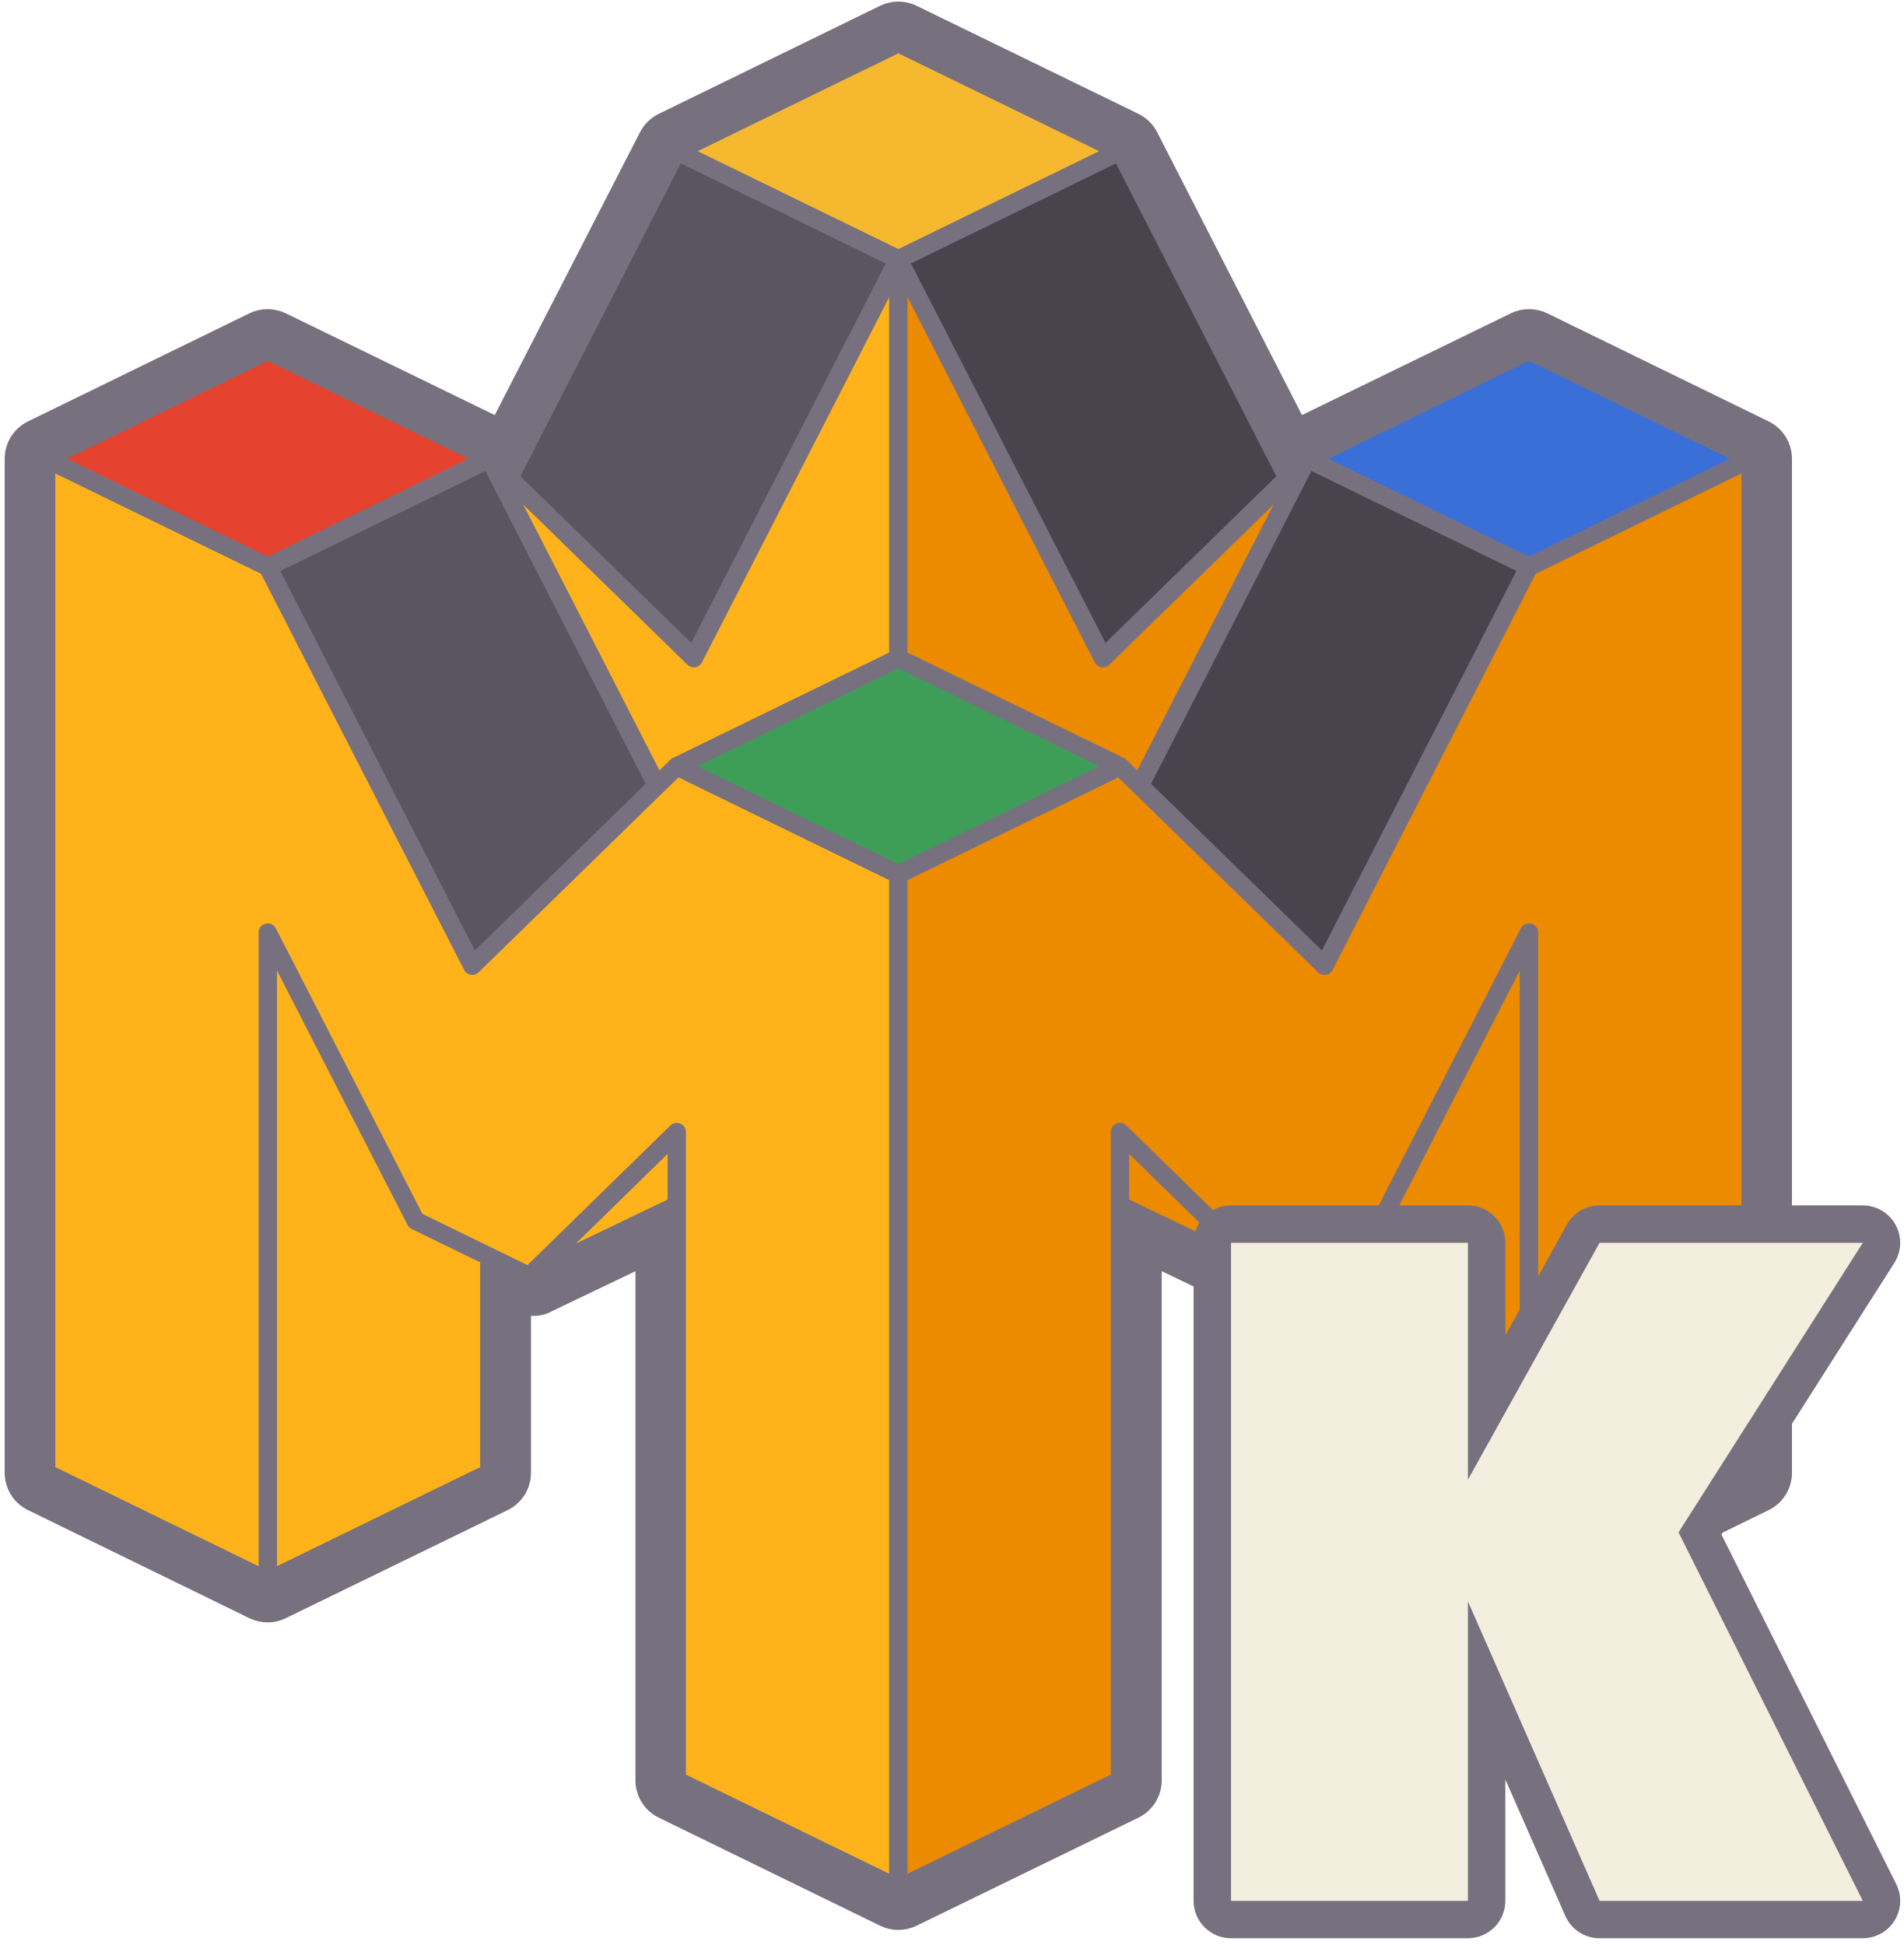
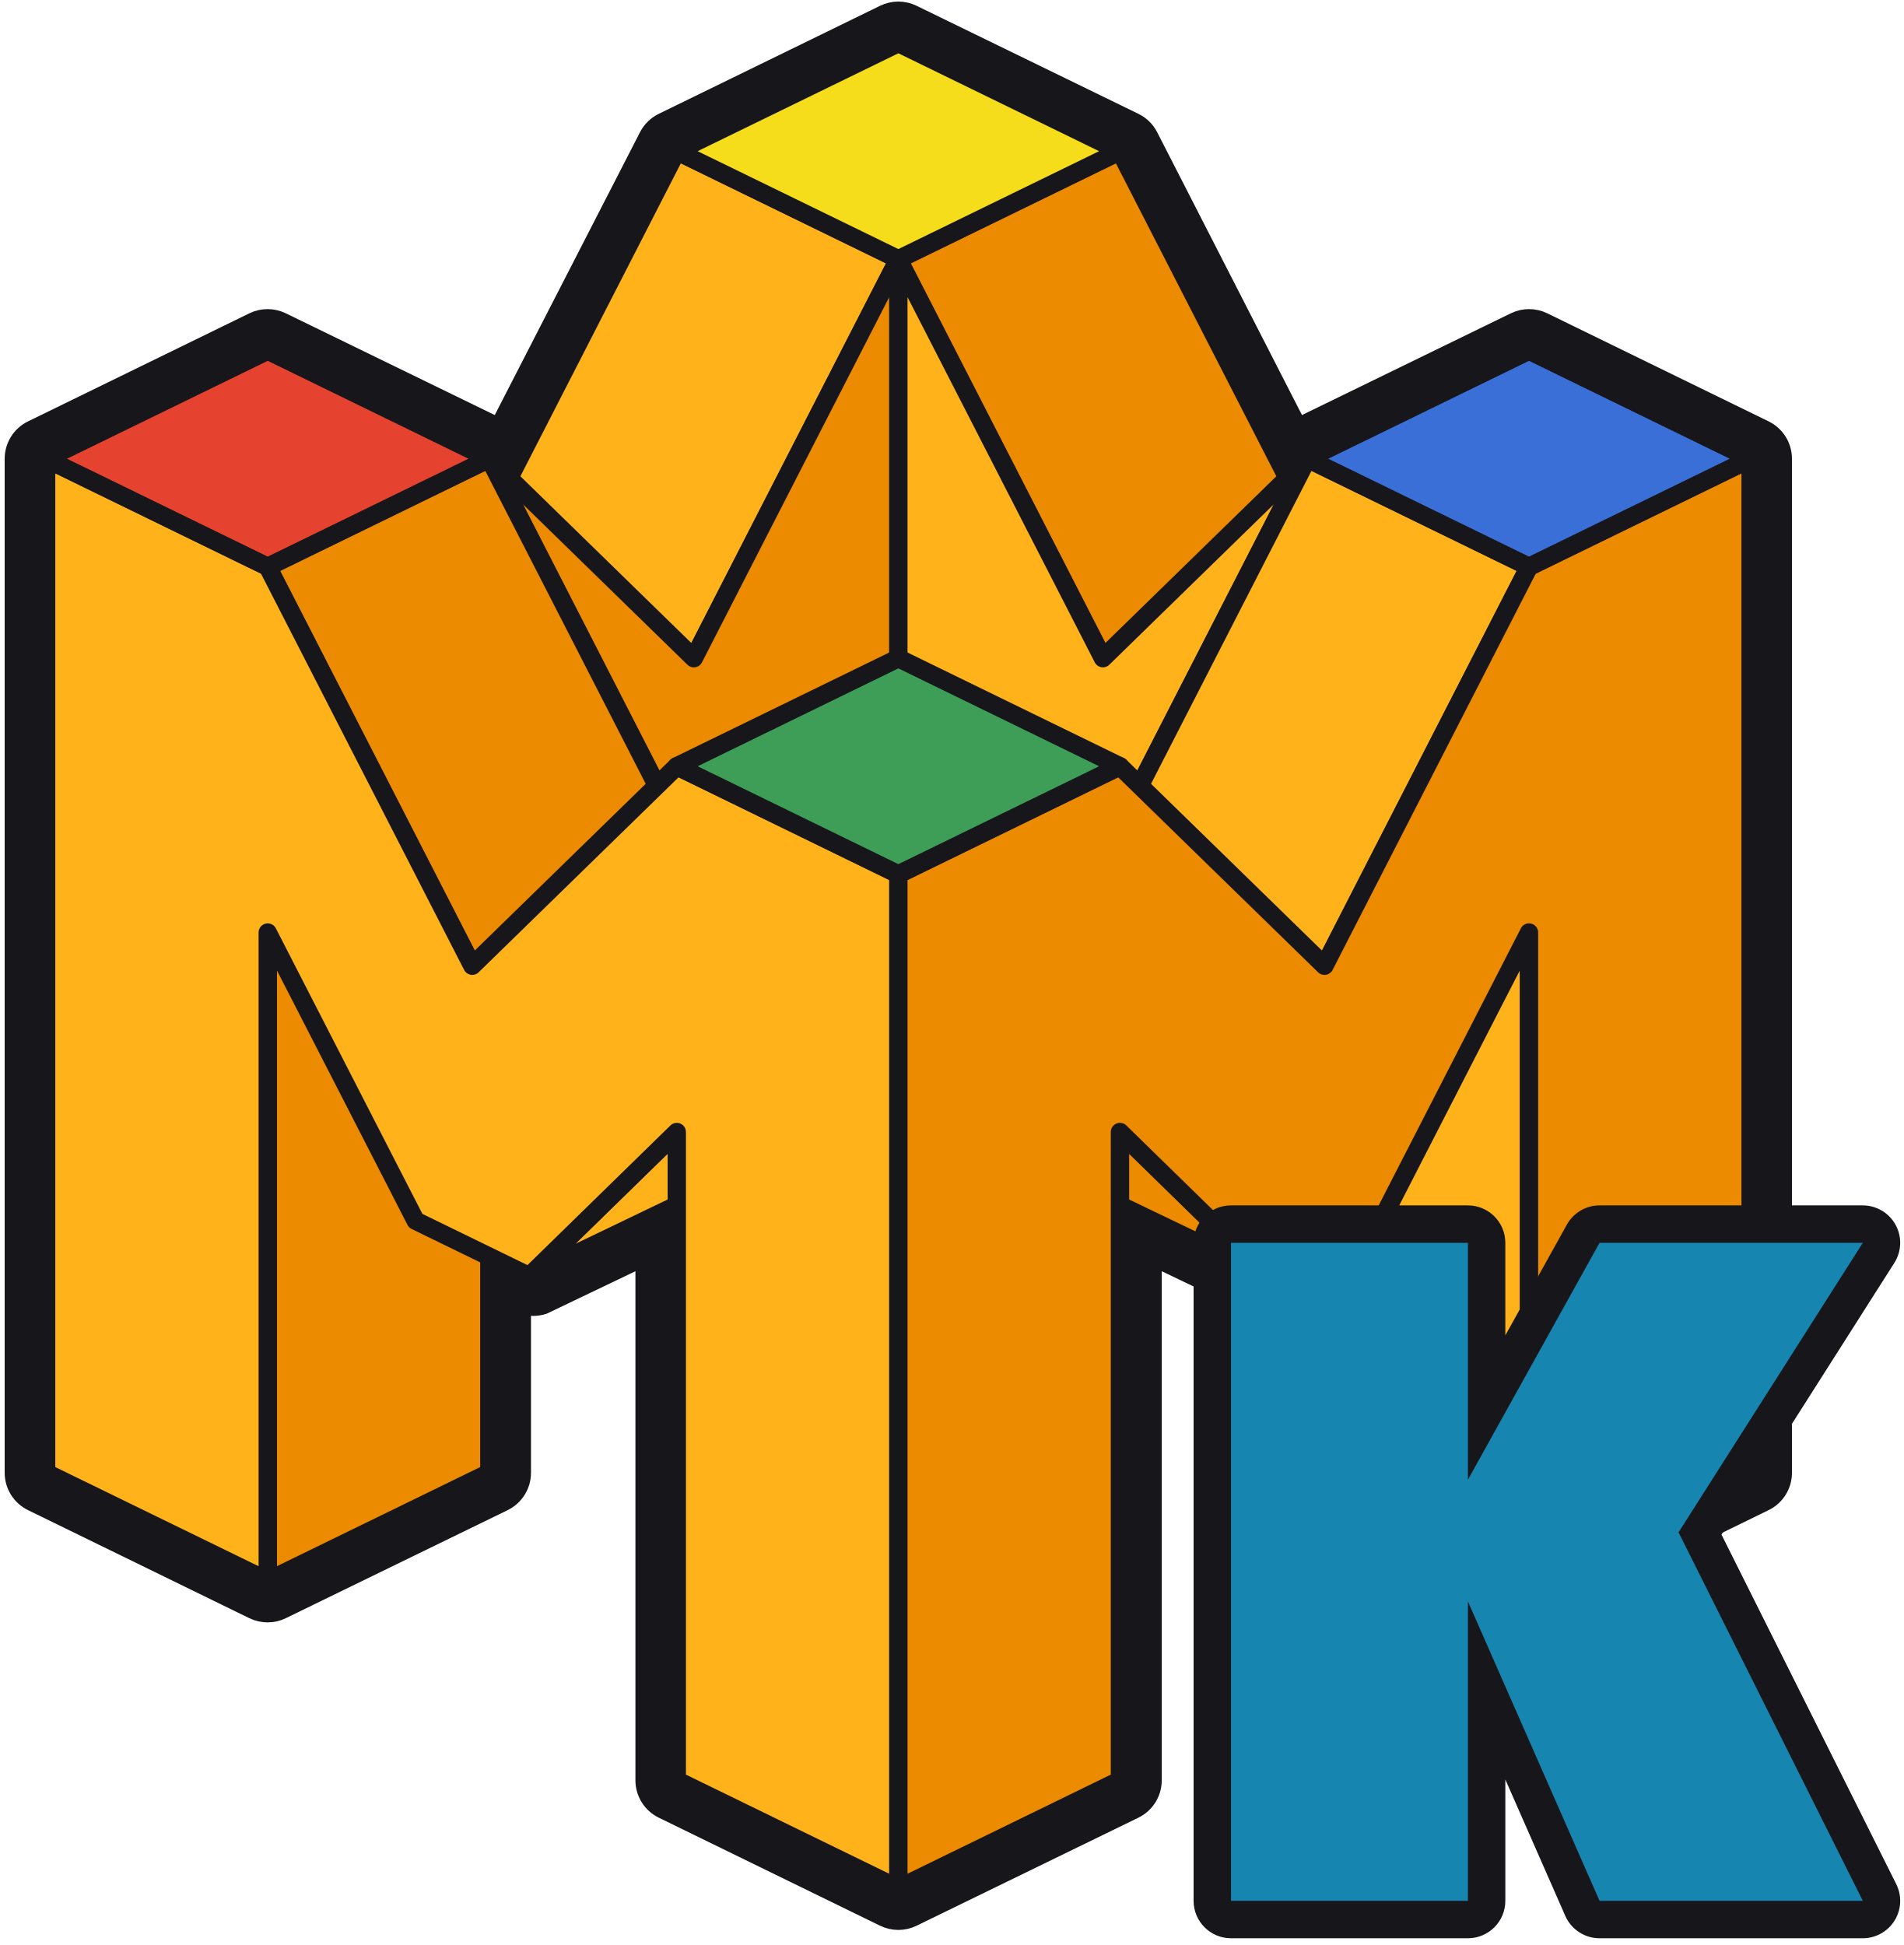
<svg xmlns="http://www.w3.org/2000/svg" viewBox="8.5 4.5 114.5 117">
-   <path d="m 63.406,5.295 a 2,2 0 0 0 -1.752,0.002 l -13.312,6.5 a 2,2 0 0 0 -0.902,0.883 L 38.479,30.131 25.469,23.795 a 2,2 0 0 0 -1.752,0.002 l -13.312,6.5 A 2,2 0 0 0 9.281,32.094 v 61 a 2,2 0 0 0 1.123,1.797 l 13.312,6.5 a 2,2 0 0 0 1.752,0.002 L 38.812,94.893 a 2,2 0 0 0 1.125,-1.799 V 83.053 a 2,2 0 0 0 1.27,0.002 l 6.012,-2.879 v 31.418 a 2,2 0 0 0 1.123,1.797 l 13.312,6.5 a 2,2 0 0 0 1.752,0.002 l 13.344,-6.5 a 2,2 0 0 0 1.125,-1.799 V 80.176 l 6.012,2.879 A 2,2 0 0 0 85.125,83.051 V 93.094 a 2,2 0 0 0 1.125,1.799 l 13.344,6.5 a 2,2 0 0 0 1.752,-0.002 l 13.312,-6.5 a 2,2 0 0 0 1.123,-1.797 v -61 a 2,2 0 0 0 -1.123,-1.797 l -13.312,-6.5 a 2,2 0 0 0 -1.752,-0.002 L 86.588,30.131 77.656,12.682 A 2,2 0 0 0 76.75,11.795 Z" fill="#77717F" stroke="#77717F" stroke-width="1" stroke-linejoin="round" />
-   <path d="m 62.534,20.094 -13.327,-6.5 -12.302,24 13.327,6.5 z" fill="#5A5661" stroke="#77717F" stroke-width="1.1" stroke-linejoin="round" />
-   <path d="m 62.534,44.094 v -24 l -12.302,24 -12.302,-12 10.252,20 14.352,-8 z" fill="#FFB21A" stroke="#77717F" stroke-width="1.1" stroke-linejoin="round" />
-   <path d="m 24.604,38.594 13.327,-6.5 12.302,24 -13.327,6.5 z" fill="#5A5661" stroke="#77717F" stroke-width="1.1" stroke-linejoin="round" />
-   <path d="M 40.333,81.265 49.207,77 v -4.406 z" fill="#FFB21A" stroke="#77717F" stroke-width="1.1" stroke-linejoin="round" />
-   <path d="M 37.931,80.094 V 93.094 l -13.327,6.5 V 60.594 z" fill="#FFB21A" stroke="#77717F" stroke-width="1.1" stroke-linejoin="round" />
-   <path d="m 49.207,111.594 13.327,6.5 v -61 l -13.327,-6.5 -12.302,12 -12.302,-24 -13.327,-6.5 v 61 l 13.327,6.5 v -39 l 8.897,17.339 6.832,3.332 8.875,-8.671 z" fill="#FFB21A" stroke="#77717F" stroke-width="1.1" stroke-linejoin="round" />
-   <path d="m 62.534,20.094 13.327,-6.5 12.302,24 -13.327,6.5 z" fill="#48444E" stroke="#77717F" stroke-width="1.1" stroke-linejoin="round" />
-   <path d="m 62.534,44.094 v -24 l 12.302,24 12.302,-12 -10.252,20 -14.352,-8 z" fill="#EC8A00" stroke="#77717F" stroke-width="1.1" stroke-linejoin="round" />
-   <path d="m 100.465,38.594 -13.327,-6.5 -12.302,24 13.327,6.5 z" fill="#48444E" stroke="#77717F" stroke-width="1.1" stroke-linejoin="round" />
-   <path d="M 84.736,81.265 75.861,77 v -4.406 z" fill="#EC8A00" stroke="#77717F" stroke-width="1.1" stroke-linejoin="round" />
-   <path d="M 87.138,80.094 V 93.094 l 13.327,6.5 V 60.594 z" fill="#EC8A00" stroke="#77717F" stroke-width="1.1" stroke-linejoin="round" />
-   <path d="m 75.861,111.594 -13.327,6.5 v -61 l 13.327,-6.5 12.302,12 12.302,-24 13.327,-6.5 v 61 l -13.327,6.5 v -39 L 91.568,77.933 84.736,81.265 75.861,72.594 Z" fill="#EC8A00" stroke="#77717F" stroke-width="1.1" stroke-linejoin="round" />
-   <path d="m 62.534,20.094 -13.327,-6.5 13.327,-6.5 13.327,6.5 z" fill="#F5B82E" stroke="#77717F" stroke-width="1.1" stroke-linejoin="round" />
-   <path d="m 24.604,38.594 -13.327,-6.5 13.327,-6.5 13.327,6.5 z" fill="#E5432F" stroke="#77717F" stroke-width="1.1" stroke-linejoin="round" />
-   <path d="m 100.465,38.594 13.327,-6.5 -13.327,-6.5 -13.327,6.5 z" fill="#3A6FD8" stroke="#77717F" stroke-width="1.1" stroke-linejoin="round" />
-   <path d="m 62.534,57.094 -13.327,-6.5 13.327,-6.5 13.327,6.5 z" fill="#3E9E57" stroke="#77717F" stroke-width="1.1" stroke-linejoin="round" />
-   <path d="m 82.541,77.01 a 2.25,2.25 0 0 0 -2.25,2.25 v 39.584 a 2.25,2.25 0 0 0 2.25,2.25 h 14.25 a 2.25,2.25 0 0 0 2.25,-2.25 v -7.299 l 3.607,8.205 a 2.25,2.25 0 0 0 2.061,1.344 h 15.832 a 2.25,2.25 0 0 0 2.012,-3.256 l -10.512,-21.027 10.398,-16.344 a 2.25,2.25 0 0 0 -1.898,-3.457 h -15.832 a 2.25,2.25 0 0 0 -1.967,1.156 l -3.701,6.66 v -5.566 a 2.25,2.25 0 0 0 -2.25,-2.25 z" fill="#77717F" />
-   <path d="M 82.542,118.844 V 79.26 h 14.25 v 14.25 l 7.917,-14.25 h 15.833 l -11.083,17.417 11.083,22.167 h -15.833 l -7.917,-18.01 v 18.01 z" fill="#F4EEDF" />
+   <path d="m 63.406,5.295 a 2,2 0 0 0 -1.752,0.002 l -13.312,6.5 a 2,2 0 0 0 -0.902,0.883 L 38.479,30.131 25.469,23.795 a 2,2 0 0 0 -1.752,0.002 l -13.312,6.5 A 2,2 0 0 0 9.281,32.094 v 61 a 2,2 0 0 0 1.123,1.797 l 13.312,6.5 a 2,2 0 0 0 1.752,0.002 L 38.812,94.893 a 2,2 0 0 0 1.125,-1.799 V 83.053 a 2,2 0 0 0 1.27,0.002 l 6.012,-2.879 v 31.418 a 2,2 0 0 0 1.123,1.797 l 13.312,6.5 a 2,2 0 0 0 1.752,0.002 l 13.344,-6.5 a 2,2 0 0 0 1.125,-1.799 V 80.176 l 6.012,2.879 A 2,2 0 0 0 85.125,83.051 V 93.094 a 2,2 0 0 0 1.125,1.799 l 13.344,6.5 a 2,2 0 0 0 1.752,-0.002 l 13.312,-6.5 a 2,2 0 0 0 1.123,-1.797 v -61 a 2,2 0 0 0 -1.123,-1.797 l -13.312,-6.5 a 2,2 0 0 0 -1.752,-0.002 L 86.588,30.131 77.656,12.682 A 2,2 0 0 0 76.75,11.795 Z" fill="#17161A" stroke="#17161A" stroke-width="1" stroke-linejoin="round" />
+   <path d="m 62.534,20.094 -13.327,-6.5 -12.302,24 13.327,6.5 z" fill="#FFB21A" stroke="#17161A" stroke-width="1.1" stroke-linejoin="round" />
+   <path d="m 62.534,44.094 v -24 l -12.302,24 -12.302,-12 10.252,20 14.352,-8 z" fill="#EC8A00" stroke="#17161A" stroke-width="1.1" stroke-linejoin="round" />
+   <path d="m 24.604,38.594 13.327,-6.5 12.302,24 -13.327,6.5 z" fill="#EC8A00" stroke="#17161A" stroke-width="1.1" stroke-linejoin="round" />
+   <path d="M 40.333,81.265 49.207,77 v -4.406 z" fill="#FFB21A" stroke="#17161A" stroke-width="1.1" stroke-linejoin="round" />
+   <path d="M 37.931,80.094 V 93.094 l -13.327,6.5 V 60.594 z" fill="#EC8A00" stroke="#17161A" stroke-width="1.1" stroke-linejoin="round" />
+   <path d="m 49.207,111.594 13.327,6.5 v -61 l -13.327,-6.5 -12.302,12 -12.302,-24 -13.327,-6.5 v 61 l 13.327,6.5 v -39 l 8.897,17.339 6.832,3.332 8.875,-8.671 z" fill="#FFB21A" stroke="#17161A" stroke-width="1.1" stroke-linejoin="round" />
+   <path d="m 62.534,20.094 13.327,-6.5 12.302,24 -13.327,6.5 z" fill="#EC8A00" stroke="#17161A" stroke-width="1.1" stroke-linejoin="round" />
+   <path d="m 62.534,44.094 v -24 l 12.302,24 12.302,-12 -10.252,20 -14.352,-8 z" fill="#FFB21A" stroke="#17161A" stroke-width="1.1" stroke-linejoin="round" />
+   <path d="m 100.465,38.594 -13.327,-6.5 -12.302,24 13.327,6.5 z" fill="#FFB21A" stroke="#17161A" stroke-width="1.1" stroke-linejoin="round" />
+   <path d="M 84.736,81.265 75.861,77 v -4.406 z" fill="#EC8A00" stroke="#17161A" stroke-width="1.1" stroke-linejoin="round" />
+   <path d="M 87.138,80.094 V 93.094 l 13.327,6.5 V 60.594 z" fill="#FFB21A" stroke="#17161A" stroke-width="1.1" stroke-linejoin="round" />
+   <path d="m 75.861,111.594 -13.327,6.5 v -61 l 13.327,-6.5 12.302,12 12.302,-24 13.327,-6.5 v 61 l -13.327,6.5 v -39 L 91.568,77.933 84.736,81.265 75.861,72.594 Z" fill="#EC8A00" stroke="#17161A" stroke-width="1.1" stroke-linejoin="round" />
+   <path d="m 62.534,20.094 -13.327,-6.5 13.327,-6.5 13.327,6.5 z" fill="#F5DD1C" stroke="#17161A" stroke-width="1.1" stroke-linejoin="round" />
+   <path d="m 24.604,38.594 -13.327,-6.5 13.327,-6.5 13.327,6.5 z" fill="#E5432F" stroke="#17161A" stroke-width="1.1" stroke-linejoin="round" />
+   <path d="m 100.465,38.594 13.327,-6.5 -13.327,-6.5 -13.327,6.5 z" fill="#3A6FD8" stroke="#17161A" stroke-width="1.1" stroke-linejoin="round" />
+   <path d="m 62.534,57.094 -13.327,-6.5 13.327,-6.5 13.327,6.5 z" fill="#3E9E57" stroke="#17161A" stroke-width="1.1" stroke-linejoin="round" />
+   <path d="m 82.541,77.01 a 2.25,2.25 0 0 0 -2.25,2.25 v 39.584 a 2.25,2.25 0 0 0 2.25,2.25 h 14.25 a 2.25,2.25 0 0 0 2.25,-2.25 v -7.299 l 3.607,8.205 a 2.25,2.25 0 0 0 2.061,1.344 h 15.832 a 2.25,2.25 0 0 0 2.012,-3.256 l -10.512,-21.027 10.398,-16.344 a 2.25,2.25 0 0 0 -1.898,-3.457 h -15.832 a 2.25,2.25 0 0 0 -1.967,1.156 l -3.701,6.66 v -5.566 a 2.25,2.25 0 0 0 -2.25,-2.25 z" fill="#17161A" />
+   <path d="M 82.542,118.844 V 79.26 h 14.25 v 14.25 l 7.917,-14.25 h 15.833 l -11.083,17.417 11.083,22.167 h -15.833 l -7.917,-18.01 v 18.01 z" fill="#1685AF" />
</svg>
